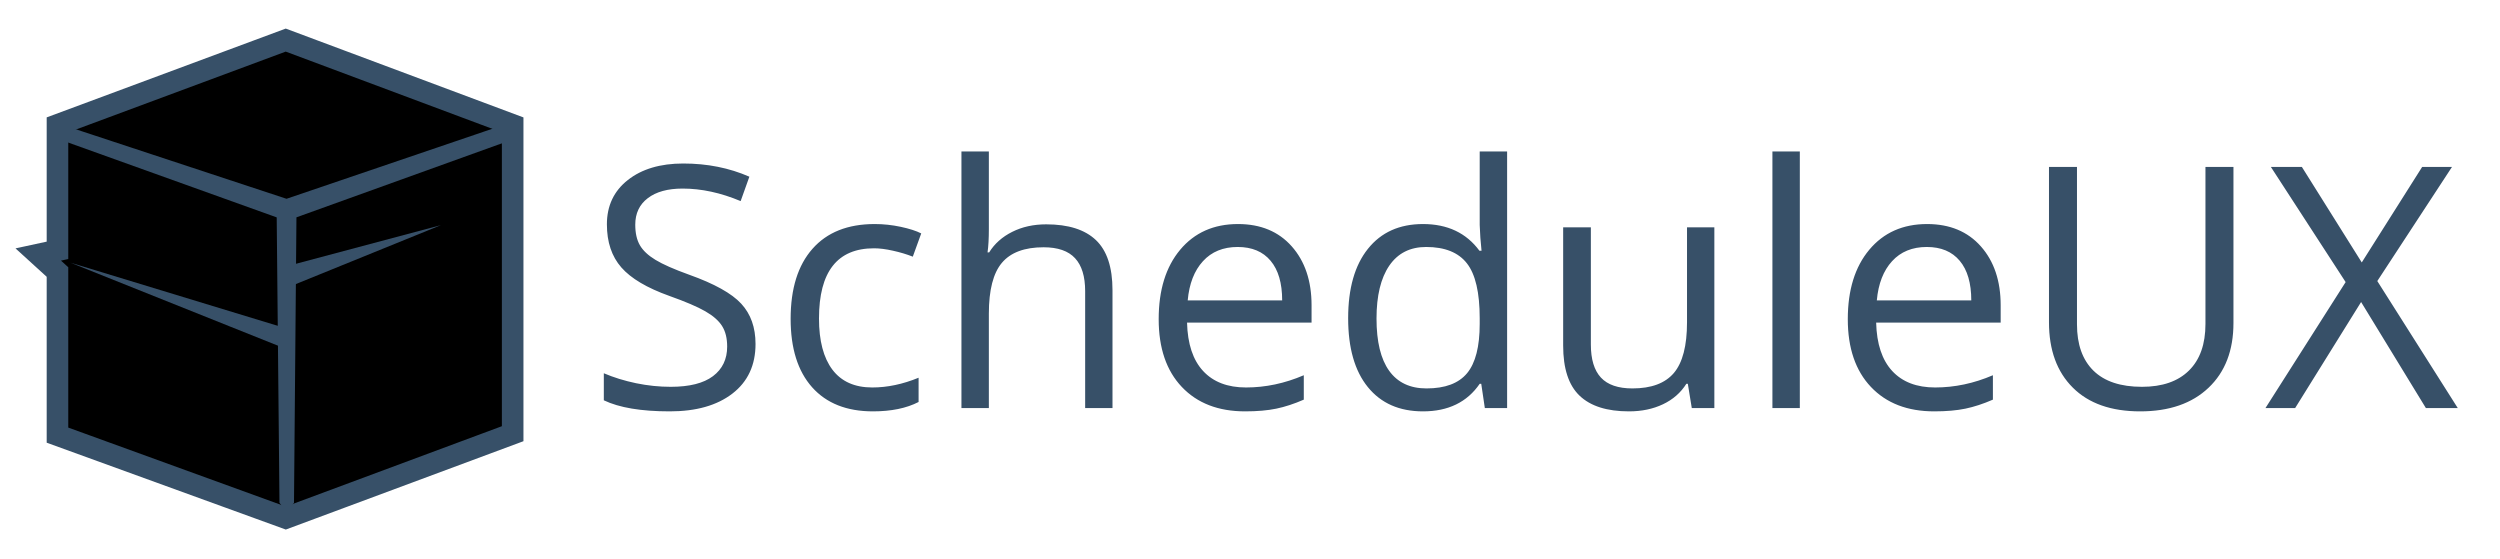
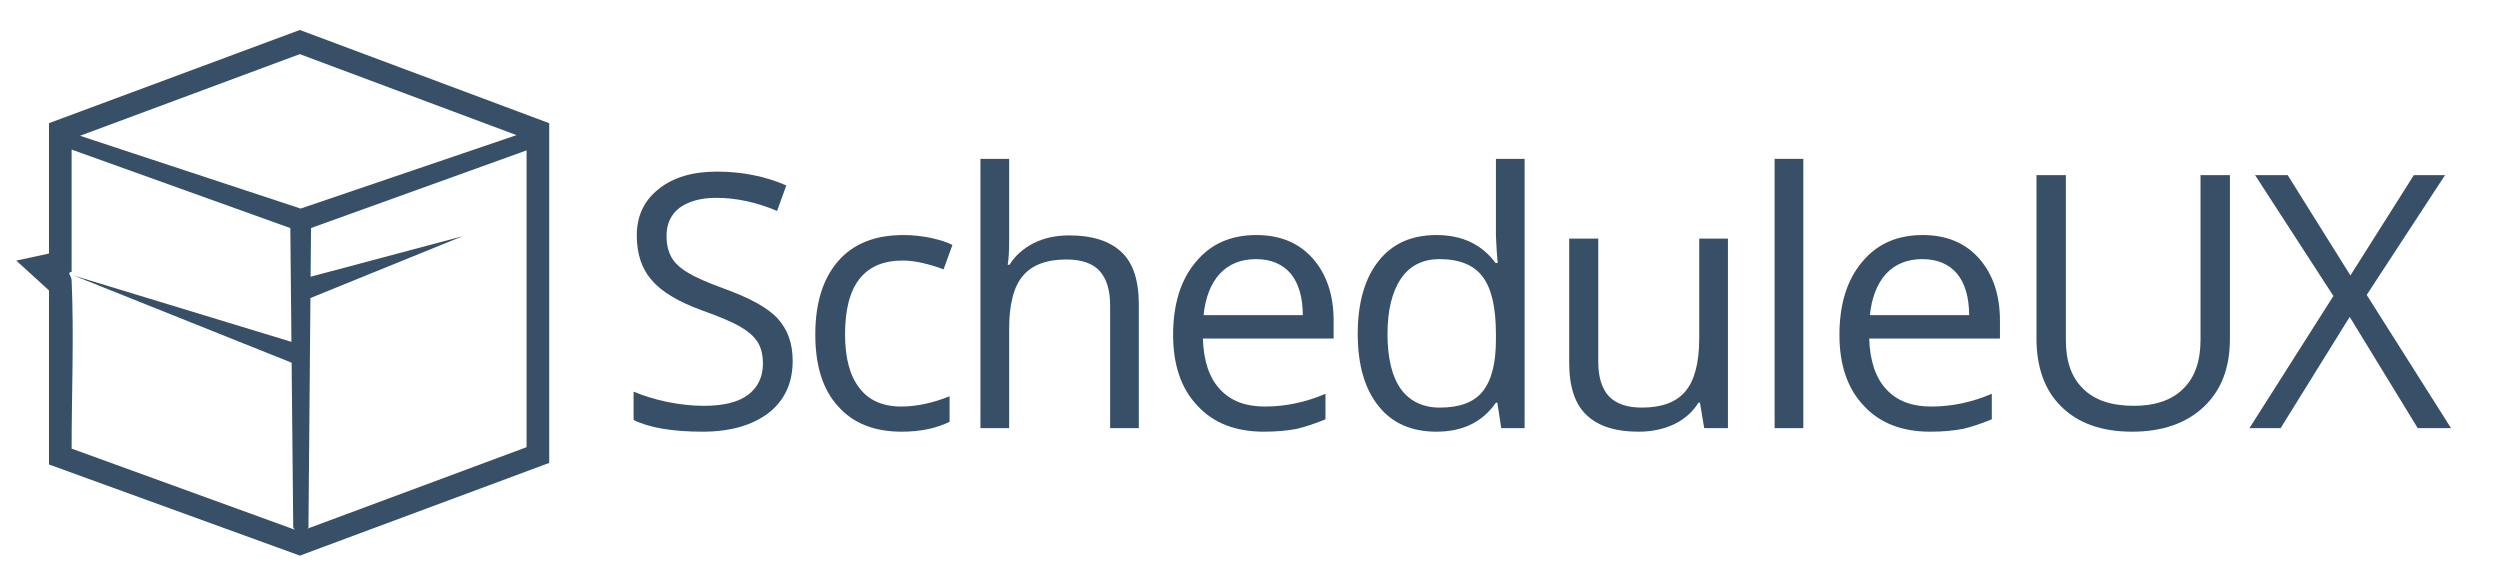
- <svg xmlns="http://www.w3.org/2000/svg" width="533px" height="119px" viewBox="0 0 533 119" version="1.1">
-   <g>
-     <g transform="translate(13, 11)">
-       <path d="M-0.746,46.995 L-4.848,43.259 L-0.746,42.372 L-0.746,15.625 L47.917,-2.454 L96.3,15.629 L96.3,81.465 L47.924,99.45 L-0.746,81.771 L-0.746,46.995 Z" id="outline" stroke="#375068" stroke-width="4.6" />
-       <polygon id="Rectangle" fill="#375068" points="48.086 31.381 93.296 16 95 17.003 95 19.197 50.202 35.334 49.679 96.214 48 98 46.585 96.214 45.993 35.347 1 19.197 1 17.003 2.817 16.447" />
-       <polygon id="Rectangle-Copy" fill="#375068" points="49 45.527 81 37 49 50" />
-       <polygon id="Path" fill="#375068" points="47 63 2 45 47 58.705" />
+ <svg xmlns="http://www.w3.org/2000/svg" width="100%" height="100%" viewBox="0 0 508 116" version="1.1" xml:space="preserve" style="fill-rule:evenodd;clip-rule:evenodd;stroke-linejoin:round;stroke-miterlimit:2;">
+   <g id="Artboard1" transform="matrix(1,0,0,1,-1.29568,-0.98976)">
+     <rect x="1.296" y="0.99" width="507.651" height="115.866" style="fill:none;" />
+     <g transform="matrix(1,0,0,1,1.29568,0.98976)">
+       <path d="M9.954,51.516L9.954,25.026L60.92,6.091L111.6,25.033L111.6,94.064L60.934,112.901L9.954,94.383L9.954,59.011L3.303,52.955L9.954,51.516ZM14.554,55.227C13.509,55.453 14.507,55.91 14.554,56.978C15.051,68.361 14.554,79.766 14.554,91.16L59.922,107.639L59.585,107.214L59.259,73.704L15,56L59.218,69.466L58.993,46.347L14.554,30.396L14.554,55.227ZM63.202,46.334L63.117,56.229L94,48L63.08,60.561L62.679,107.214L62.49,107.414L107,90.866L107,30.557L63.202,46.334ZM16.256,27.592L61.086,42.381L104.95,27.458L60.915,11L16.256,27.592Z" style="fill:rgb(55,80,104);" />
+       <g transform="matrix(72,0,0,72,125,87)">
+         <path d="M0.501,-0.19C0.501,-0.127 0.478,-0.078 0.433,-0.043C0.387,-0.008 0.325,0.01 0.247,0.01C0.162,0.01 0.097,-0.001 0.052,-0.023L0.052,-0.103C0.081,-0.091 0.113,-0.081 0.147,-0.074C0.182,-0.067 0.216,-0.063 0.25,-0.063C0.305,-0.063 0.347,-0.073 0.375,-0.094C0.403,-0.115 0.417,-0.145 0.417,-0.182C0.417,-0.207 0.412,-0.227 0.402,-0.243C0.392,-0.259 0.376,-0.273 0.352,-0.287C0.329,-0.3 0.294,-0.315 0.246,-0.332C0.18,-0.356 0.132,-0.384 0.104,-0.417C0.075,-0.449 0.061,-0.492 0.061,-0.544C0.061,-0.599 0.082,-0.643 0.123,-0.675C0.164,-0.708 0.219,-0.724 0.287,-0.724C0.358,-0.724 0.423,-0.711 0.483,-0.685L0.457,-0.613C0.398,-0.638 0.341,-0.65 0.285,-0.65C0.241,-0.65 0.207,-0.64 0.182,-0.622C0.157,-0.603 0.145,-0.576 0.145,-0.543C0.145,-0.518 0.15,-0.498 0.159,-0.482C0.168,-0.466 0.183,-0.452 0.205,-0.439C0.226,-0.426 0.26,-0.411 0.304,-0.395C0.379,-0.368 0.431,-0.34 0.459,-0.309C0.487,-0.278 0.501,-0.239 0.501,-0.19Z" style="fill:rgb(55,80,104);fill-rule:nonzero;" />
+       </g>
+       <g transform="matrix(72,0,0,72,161.636,87)">
+         <path d="M0.3,0.01C0.222,0.01 0.162,-0.014 0.12,-0.062C0.077,-0.109 0.056,-0.177 0.056,-0.264C0.056,-0.354 0.078,-0.423 0.121,-0.472C0.164,-0.521 0.225,-0.545 0.305,-0.545C0.331,-0.545 0.357,-0.542 0.382,-0.537C0.408,-0.531 0.428,-0.525 0.443,-0.517L0.418,-0.448C0.4,-0.455 0.381,-0.461 0.359,-0.466C0.338,-0.471 0.319,-0.473 0.303,-0.473C0.194,-0.473 0.14,-0.404 0.14,-0.265C0.14,-0.199 0.153,-0.149 0.18,-0.114C0.206,-0.079 0.246,-0.061 0.298,-0.061C0.342,-0.061 0.388,-0.071 0.435,-0.09L0.435,-0.018C0.399,0 0.354,0.01 0.3,0.01Z" style="fill:rgb(55,80,104);fill-rule:nonzero;" />
+       </g>
+       <g transform="matrix(72,0,0,72,193.033,87)">
+         <path d="M0.452,0L0.452,-0.346C0.452,-0.39 0.442,-0.422 0.422,-0.444C0.403,-0.465 0.371,-0.476 0.329,-0.476C0.273,-0.476 0.232,-0.461 0.206,-0.43C0.18,-0.4 0.167,-0.349 0.167,-0.28L0.167,0L0.086,0L0.086,-0.76L0.167,-0.76L0.167,-0.53C0.167,-0.502 0.166,-0.479 0.163,-0.461L0.168,-0.461C0.184,-0.487 0.207,-0.507 0.236,-0.522C0.266,-0.537 0.299,-0.544 0.337,-0.544C0.402,-0.544 0.451,-0.528 0.484,-0.497C0.517,-0.466 0.533,-0.417 0.533,-0.349L0.533,0L0.452,0Z" style="fill:rgb(55,80,104);fill-rule:nonzero;" />
+       </g>
+       <g transform="matrix(72,0,0,72,234.344,87)">
+         <path d="M0.312,0.01C0.233,0.01 0.17,-0.014 0.125,-0.063C0.079,-0.111 0.056,-0.178 0.056,-0.263C0.056,-0.349 0.077,-0.418 0.12,-0.469C0.162,-0.52 0.219,-0.545 0.291,-0.545C0.358,-0.545 0.411,-0.523 0.45,-0.479C0.489,-0.435 0.509,-0.376 0.509,-0.304L0.509,-0.253L0.14,-0.253C0.142,-0.19 0.158,-0.142 0.188,-0.11C0.218,-0.077 0.26,-0.061 0.315,-0.061C0.373,-0.061 0.43,-0.073 0.486,-0.097L0.486,-0.025C0.457,-0.013 0.43,-0.004 0.405,0.002C0.379,0.007 0.348,0.01 0.312,0.01ZM0.29,-0.477C0.247,-0.477 0.213,-0.463 0.187,-0.435C0.162,-0.407 0.147,-0.368 0.142,-0.319L0.422,-0.319C0.422,-0.37 0.41,-0.409 0.388,-0.436C0.365,-0.463 0.332,-0.477 0.29,-0.477Z" style="fill:rgb(55,80,104);fill-rule:nonzero;" />
+       </g>
+       <g transform="matrix(72,0,0,72,271.859,87)">
+         <path d="M0.45,-0.072L0.446,-0.072C0.408,-0.017 0.352,0.01 0.278,0.01C0.208,0.01 0.153,-0.014 0.115,-0.062C0.076,-0.11 0.056,-0.178 0.056,-0.266C0.056,-0.354 0.076,-0.423 0.115,-0.472C0.154,-0.521 0.208,-0.545 0.278,-0.545C0.35,-0.545 0.406,-0.519 0.445,-0.466L0.451,-0.466L0.448,-0.504L0.446,-0.542L0.446,-0.76L0.527,-0.76L0.527,0L0.461,0L0.45,-0.072ZM0.288,-0.058C0.343,-0.058 0.384,-0.073 0.408,-0.103C0.433,-0.133 0.446,-0.182 0.446,-0.249L0.446,-0.266C0.446,-0.342 0.433,-0.396 0.408,-0.428C0.383,-0.461 0.342,-0.477 0.287,-0.477C0.24,-0.477 0.203,-0.459 0.178,-0.422C0.153,-0.385 0.14,-0.333 0.14,-0.265C0.14,-0.197 0.153,-0.145 0.178,-0.11C0.203,-0.076 0.24,-0.058 0.288,-0.058Z" style="fill:rgb(55,80,104);fill-rule:nonzero;" />
+       </g>
+       <g transform="matrix(72,0,0,72,313.1,87)">
+         <path d="M0.162,-0.535L0.162,-0.188C0.162,-0.144 0.172,-0.112 0.192,-0.09C0.212,-0.069 0.243,-0.058 0.285,-0.058C0.341,-0.058 0.382,-0.073 0.408,-0.104C0.434,-0.135 0.447,-0.185 0.447,-0.254L0.447,-0.535L0.528,-0.535L0.528,0L0.461,0L0.449,-0.072L0.445,-0.072C0.428,-0.045 0.405,-0.025 0.376,-0.011C0.346,0.003 0.313,0.01 0.275,0.01C0.21,0.01 0.161,-0.006 0.129,-0.037C0.096,-0.068 0.08,-0.117 0.08,-0.185L0.08,-0.535L0.162,-0.535Z" style="fill:rgb(55,80,104);fill-rule:nonzero;" />
+       </g>
+       <g transform="matrix(72,0,0,72,354.411,87)">
+         <rect x="0.086" y="-0.76" width="0.081" height="0.76" style="fill:rgb(55,80,104);fill-rule:nonzero;" />
+       </g>
+       <g transform="matrix(72,0,0,72,369.742,87)">
+         <path d="M0.312,0.01C0.233,0.01 0.17,-0.014 0.125,-0.063C0.079,-0.111 0.056,-0.178 0.056,-0.263C0.056,-0.349 0.077,-0.418 0.12,-0.469C0.162,-0.52 0.219,-0.545 0.291,-0.545C0.358,-0.545 0.411,-0.523 0.45,-0.479C0.489,-0.435 0.509,-0.376 0.509,-0.304L0.509,-0.253L0.14,-0.253C0.142,-0.19 0.158,-0.142 0.188,-0.11C0.218,-0.077 0.26,-0.061 0.315,-0.061C0.373,-0.061 0.43,-0.073 0.486,-0.097L0.486,-0.025C0.457,-0.013 0.43,-0.004 0.405,0.002C0.379,0.007 0.348,0.01 0.312,0.01ZM0.29,-0.477C0.247,-0.477 0.213,-0.463 0.187,-0.435C0.162,-0.407 0.147,-0.368 0.142,-0.319L0.422,-0.319C0.422,-0.37 0.41,-0.409 0.388,-0.436C0.365,-0.463 0.332,-0.477 0.29,-0.477Z" style="fill:rgb(55,80,104);fill-rule:nonzero;" />
+       </g>
+       <g transform="matrix(72,0,0,72,407.257,87)">
+         <path d="M0.637,-0.714L0.637,-0.252C0.637,-0.171 0.613,-0.107 0.563,-0.06C0.514,-0.014 0.447,0.01 0.361,0.01C0.275,0.01 0.208,-0.014 0.161,-0.061C0.114,-0.107 0.091,-0.172 0.091,-0.254L0.091,-0.714L0.174,-0.714L0.174,-0.248C0.174,-0.188 0.19,-0.143 0.223,-0.111C0.255,-0.079 0.303,-0.063 0.366,-0.063C0.426,-0.063 0.473,-0.079 0.505,-0.111C0.538,-0.143 0.554,-0.189 0.554,-0.249L0.554,-0.714L0.637,-0.714Z" style="fill:rgb(55,80,104);fill-rule:nonzero;" />
+       </g>
+       <g transform="matrix(72,0,0,72,456.795,87)">
+         <path d="M0.573,0L0.479,0L0.287,-0.314L0.092,0L0.004,0L0.241,-0.373L0.02,-0.714L0.112,-0.714L0.289,-0.431L0.468,-0.714L0.556,-0.714L0.335,-0.376L0.573,0Z" style="fill:rgb(55,80,104);fill-rule:nonzero;" />
+       </g>
    </g>
-     <text font-family="OpenSans, Open Sans" font-size="72" font-weight="normal" fill="#375068">
-       <tspan x="125" y="87">ScheduleUX</tspan>
-     </text>
  </g>
</svg>
